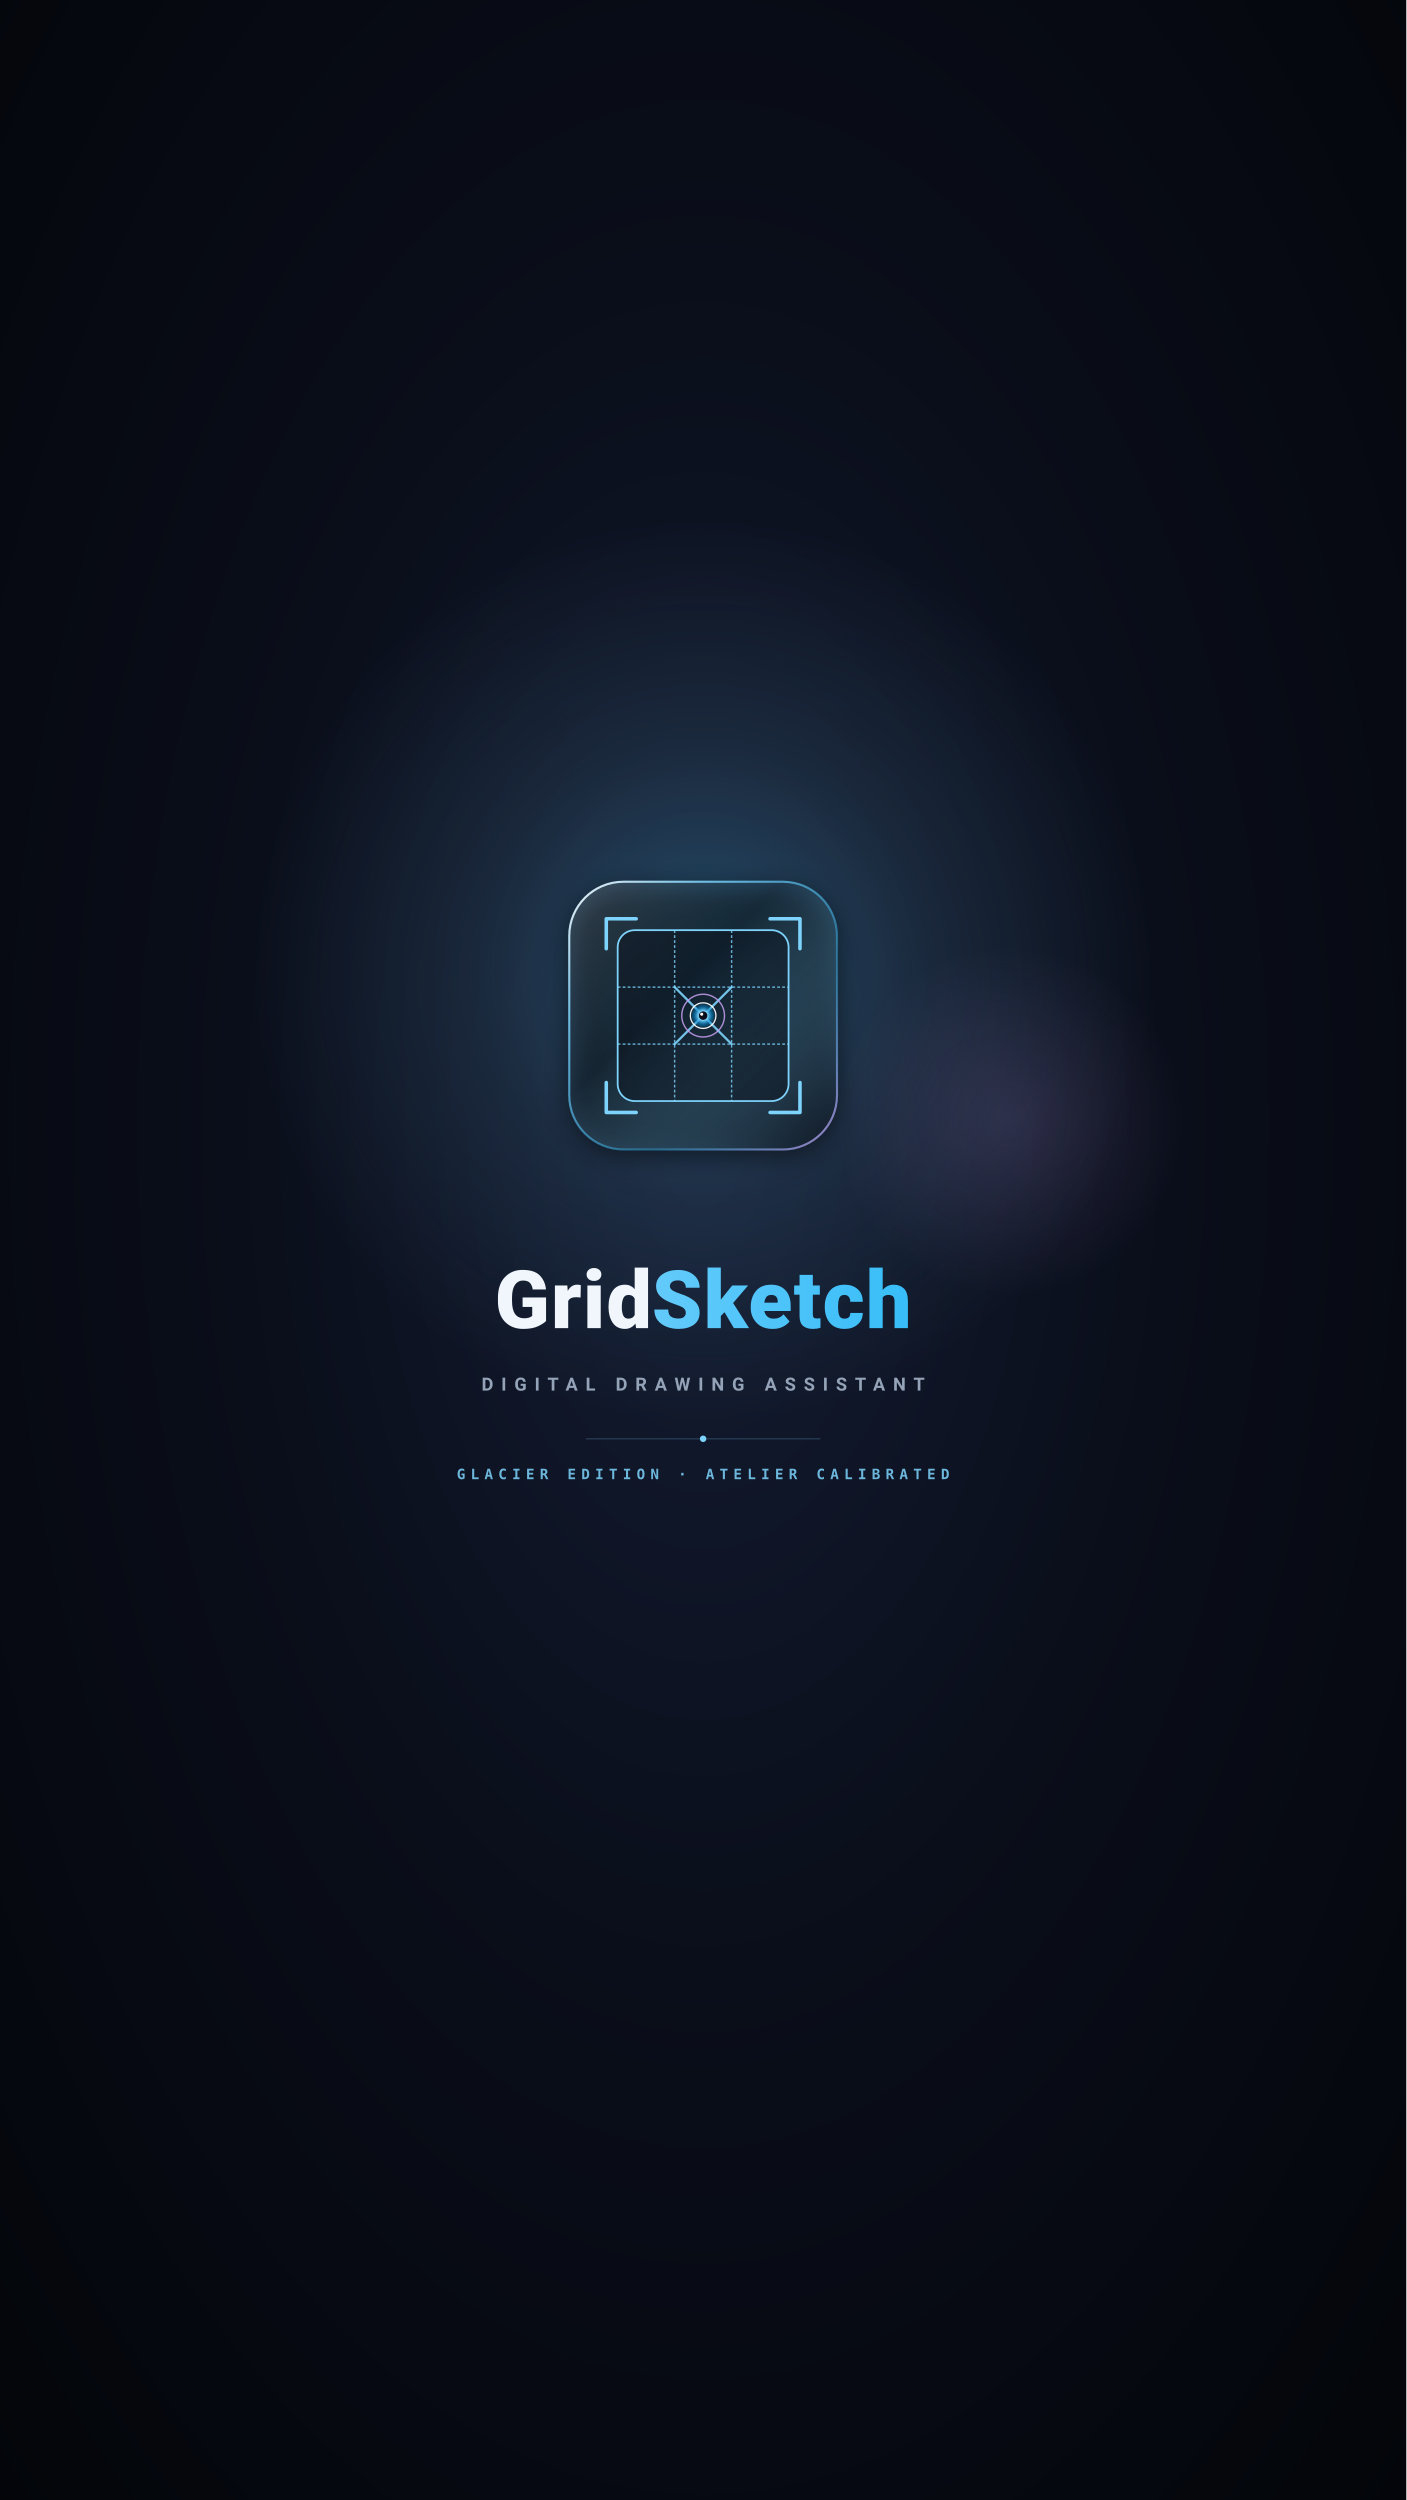
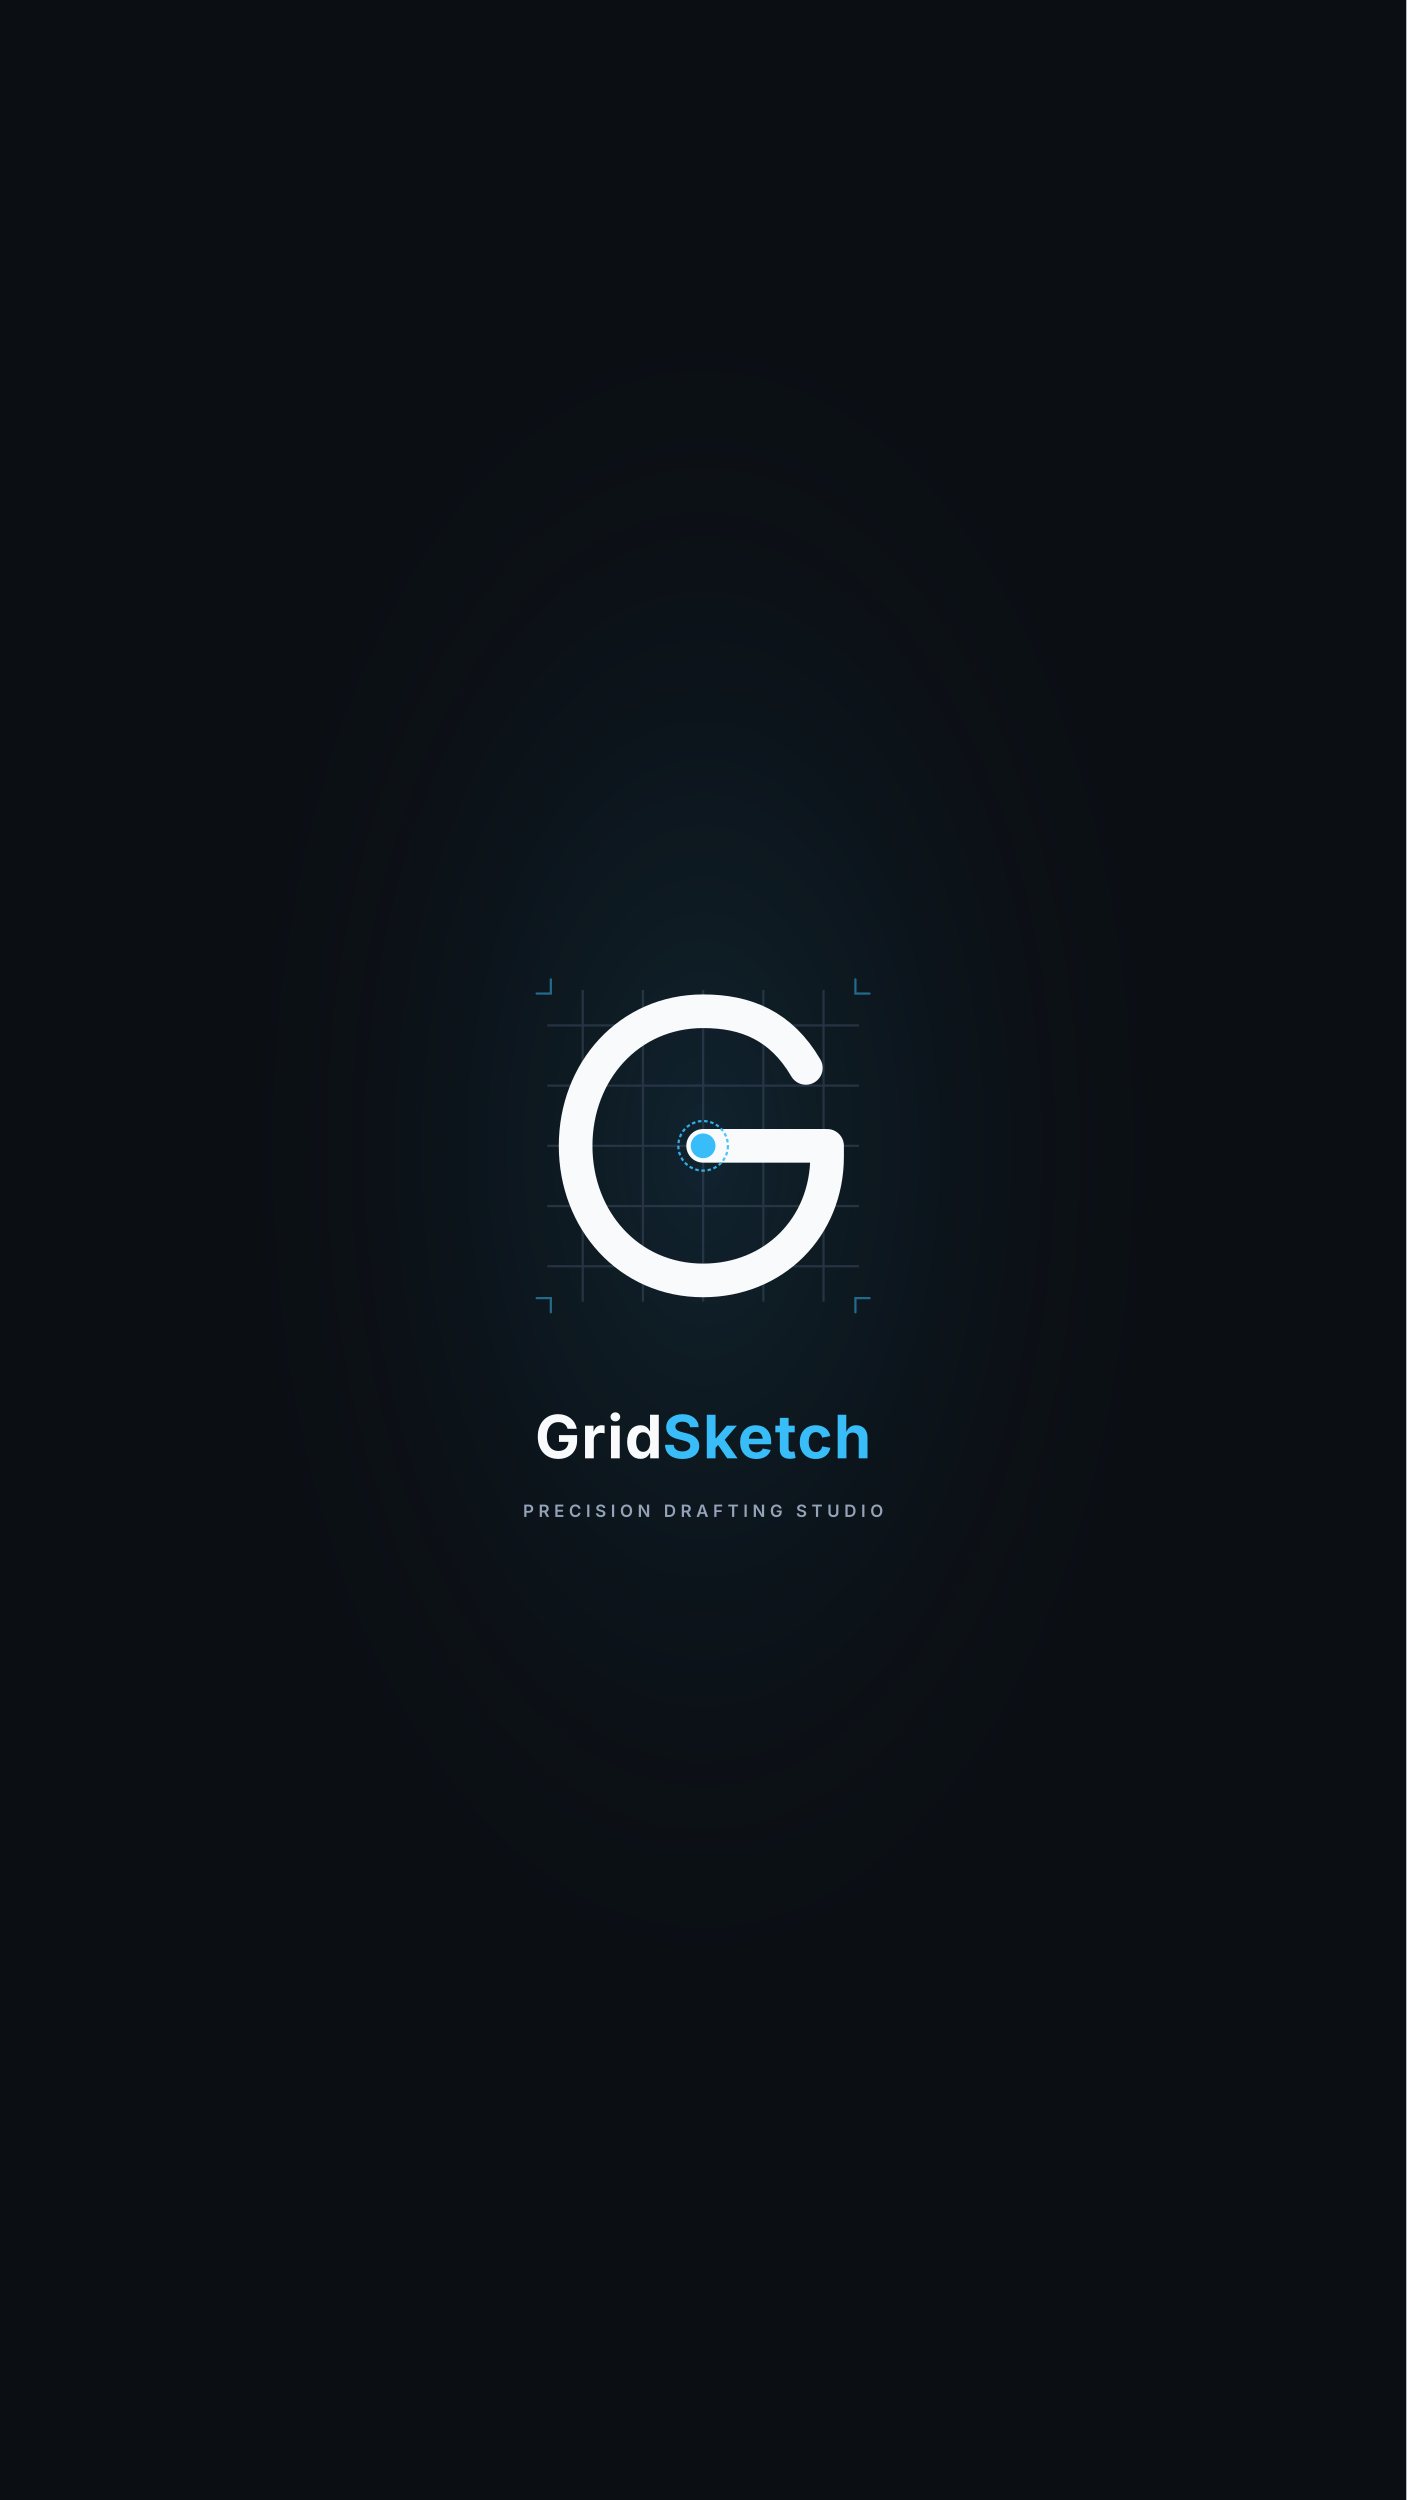
<svg xmlns="http://www.w3.org/2000/svg" viewBox="0 0 1080 1920" width="1080" height="1920">
-   <defs>
-     <radialGradient id="splashBg" cx="50%" cy="45%" r="75%">
-       <stop offset="0%" stop-color="#141d33" />
-       <stop offset="45%" stop-color="#0a0e1a" />
-       <stop offset="100%" stop-color="#030509" />
-     </radialGradient>
-     <radialGradient id="splashAura" cx="50%" cy="43%" r="38%">
-       <stop offset="0%" stop-color="#38bdf8" stop-opacity="0.3" />
-       <stop offset="50%" stop-color="#7dd3fc" stop-opacity="0.1" />
-       <stop offset="100%" stop-color="#7dd3fc" stop-opacity="0" />
-     </radialGradient>
-     <radialGradient id="splashLavender" cx="65%" cy="47%" r="30%">
-       <stop offset="0%" stop-color="#c8a0f0" stop-opacity="0.15" />
-       <stop offset="70%" stop-color="#c8a0f0" stop-opacity="0" />
-     </radialGradient>
-     <linearGradient id="splashGlassRim" x1="0%" y1="0%" x2="100%" y2="100%">
-       <stop offset="0%" stop-color="#ffffff" stop-opacity="0.95" />
-       <stop offset="25%" stop-color="#7dd3fc" stop-opacity="0.85" />
-       <stop offset="65%" stop-color="#38bdf8" stop-opacity="0.4" />
-       <stop offset="100%" stop-color="#c8a0f0" stop-opacity="0.8" />
-     </linearGradient>
-     <linearGradient id="splashGlassFill" x1="0%" y1="0%" x2="100%" y2="100%">
-       <stop offset="0%" stop-color="#ffffff" stop-opacity="0.15" />
-       <stop offset="40%" stop-color="#7dd3fc" stop-opacity="0.06" />
-       <stop offset="100%" stop-color="#0a0e1a" stop-opacity="0.75" />
-     </linearGradient>
-     <linearGradient id="splashSpecular" x1="0%" y1="0%" x2="100%" y2="0%">
-       <stop offset="0%" stop-color="#7dd3fc" stop-opacity="0" />
-       <stop offset="35%" stop-color="#ffffff" stop-opacity="0.95" />
-       <stop offset="65%" stop-color="#7dd3fc" stop-opacity="0.95" />
-       <stop offset="100%" stop-color="#7dd3fc" stop-opacity="0" />
-     </linearGradient>
-     <linearGradient id="brandTextGrad" x1="0%" y1="0%" x2="100%" y2="0%">
-       <stop offset="0%" stop-color="#7dd3fc" />
-       <stop offset="100%" stop-color="#38bdf8" />
-     </linearGradient>
-     <radialGradient id="targetNodeGlow" cx="50%" cy="50%" r="50%">
-       <stop offset="0%" stop-color="#ffffff" />
-       <stop offset="35%" stop-color="#7dd3fc" />
-       <stop offset="70%" stop-color="#0284c7" stop-opacity="0.6" />
-       <stop offset="100%" stop-color="#0284c7" stop-opacity="0" />
-     </radialGradient>
-   </defs>
-   <rect width="1080" height="1920" fill="url(#splashBg)" />
-   <circle cx="540" cy="810" r="460" fill="url(#splashAura)" />
-   <circle cx="680" cy="880" r="320" fill="url(#splashLavender)" />
-   <g transform="translate(400, 640) scale(0.546875)">
-     <rect x="68" y="76" width="376" height="376" rx="76" fill="#000000" fill-opacity="0.55" filter="blur(18px)" />
-     <rect x="68" y="68" width="376" height="376" rx="76" fill="url(#splashGlassFill)" stroke="url(#splashGlassRim)" stroke-width="3" />
-     <path d="M 130 69.5 L 382 69.5" stroke="url(#splashSpecular)" stroke-width="3" stroke-linecap="round" />
-     <g stroke="#7dd3fc" stroke-width="5" stroke-linecap="round" stroke-linejoin="round" fill="none">
-       <path d="M 120 162 V 120 H 162" />
-       <path d="M 350 120 H 392 V 162" />
-       <path d="M 120 350 V 392 H 162" />
-       <path d="M 350 392 H 392 V 350" />
+   <rect width="1080" height="1920" fill="#0B0F14" />
+   <radialGradient id="splashGlow" cx="50%" cy="46%" r="35%">
+     <stop offset="0%" stop-color="#38BDF8" stop-opacity="0.12" />
+     <stop offset="100%" stop-color="#0B0F14" stop-opacity="0" />
+   </radialGradient>
+   <rect width="1080" height="1920" fill="url(#splashGlow)" />
+   <g transform="translate(540, 880) scale(0.68) translate(-256, -256)">
+     <g stroke="#334155" stroke-width="2.5" opacity="0.65">
+       <line x1="80" y1="120" x2="432" y2="120" />
+       <line x1="80" y1="188" x2="432" y2="188" />
+       <line x1="80" y1="256" x2="432" y2="256" />
+       <line x1="80" y1="324" x2="432" y2="324" />
+       <line x1="80" y1="392" x2="432" y2="392" />
+       <line x1="120" y1="80" x2="120" y2="432" />
+       <line x1="188" y1="80" x2="188" y2="432" />
+       <line x1="256" y1="80" x2="256" y2="432" />
+       <line x1="324" y1="80" x2="324" y2="432" />
+       <line x1="392" y1="80" x2="392" y2="432" />
    </g>
-     <rect x="136" y="136" width="240" height="240" rx="24" fill="rgba(10, 14, 26, 0.45)" stroke="#7dd3fc" stroke-width="2.5" />
-     <line x1="216" y1="136" x2="216" y2="376" stroke="#7dd3fc" stroke-width="2" stroke-dasharray="4 3" stroke-opacity="0.8" />
-     <line x1="296" y1="136" x2="296" y2="376" stroke="#7dd3fc" stroke-width="2" stroke-dasharray="4 3" stroke-opacity="0.8" />
-     <line x1="136" y1="216" x2="376" y2="216" stroke="#7dd3fc" stroke-width="2" stroke-dasharray="4 3" stroke-opacity="0.8" />
-     <line x1="136" y1="296" x2="376" y2="296" stroke="#7dd3fc" stroke-width="2" stroke-dasharray="4 3" stroke-opacity="0.8" />
-     <line x1="216" y1="216" x2="296" y2="296" stroke="#7dd3fc" stroke-width="3.2" stroke-linecap="round" stroke-opacity="0.9" />
-     <line x1="296" y1="216" x2="216" y2="296" stroke="#7dd3fc" stroke-width="3.2" stroke-linecap="round" stroke-opacity="0.9" />
-     <circle cx="256" cy="256" r="30" stroke="#c8a0f0" stroke-width="2" stroke-opacity="0.85" fill="none" />
-     <circle cx="256" cy="256" r="18" fill="url(#targetNodeGlow)" />
-     <circle cx="256" cy="256" r="18" stroke="#ffffff" stroke-width="1.8" fill="none" stroke-opacity="0.95" />
-     <circle cx="256" cy="256" r="6" fill="#0a0e1a" />
-     <circle cx="254" cy="254" r="2.2" fill="#ffffff" />
+     <g stroke="#38BDF8" stroke-width="2.5" opacity="0.5" stroke-linecap="round">
+       <path d="M 68 84 H 84 V 68" fill="none" />
+       <path d="M 444 84 H 428 V 68" fill="none" />
+       <path d="M 68 428 H 84 V 444" fill="none" />
+       <path d="M 444 428 H 428 V 444" fill="none" />
+     </g>
+     <path d="M 372 168               C 344 120, 304 104, 256 104               C 172 104, 112 172, 112 256               C 112 340, 172 408, 256 408               C 336 408, 396 348, 396 268               L 396 256               L 256 256" fill="none" stroke="#F8FAFC" stroke-width="38" stroke-linecap="round" stroke-linejoin="round" />
+     <circle cx="256" cy="256" r="14" fill="#38BDF8" />
+     <circle cx="256" cy="256" r="28" fill="none" stroke="#38BDF8" stroke-width="2.5" stroke-dasharray="4 3" opacity="0.9" />
  </g>
-   <text x="540" y="1020" text-anchor="middle" font-family="-apple-system, BlinkMacSystemFont, 'Segoe UI', Roboto, Inter, sans-serif" font-weight="800" font-size="62" fill="#f0f6fc" letter-spacing="1">
-     Grid<tspan fill="url(#brandTextGrad)">Sketch</tspan>
+   <text x="540" y="1120" text-anchor="middle" font-family="-apple-system, BlinkMacSystemFont, sans-serif" font-weight="700" font-size="46" fill="#F8FAFC" letter-spacing="1">Grid<tspan fill="#38BDF8">Sketch</tspan>
  </text>
-   <text x="540" y="1068" text-anchor="middle" font-family="-apple-system, BlinkMacSystemFont, 'Segoe UI', Roboto, Inter, sans-serif" font-weight="600" font-size="14" fill="#94a3b8" letter-spacing="6">
-     DIGITAL DRAWING ASSISTANT
-   </text>
-   <g transform="translate(450, 1105)">
-     <line x1="0" y1="0" x2="180" y2="0" stroke="rgba(125,211,252,0.2)" stroke-width="1" />
-     <circle cx="90" cy="0" r="2.5" fill="#7dd3fc" />
-   </g>
-   <text x="540" y="1136" text-anchor="middle" font-family="ui-monospace, SFMono-Regular, Menlo, monospace" font-weight="600" font-size="11" fill="#7dd3fc" letter-spacing="4" opacity="0.85">
-     GLACIER EDITION · ATELIER CALIBRATED
-   </text>
+   <text x="540" y="1165" text-anchor="middle" font-family="-apple-system, BlinkMacSystemFont, sans-serif" font-weight="600" font-size="13" fill="#94A3B8" letter-spacing="3.5">PRECISION DRAFTING STUDIO</text>
</svg>
